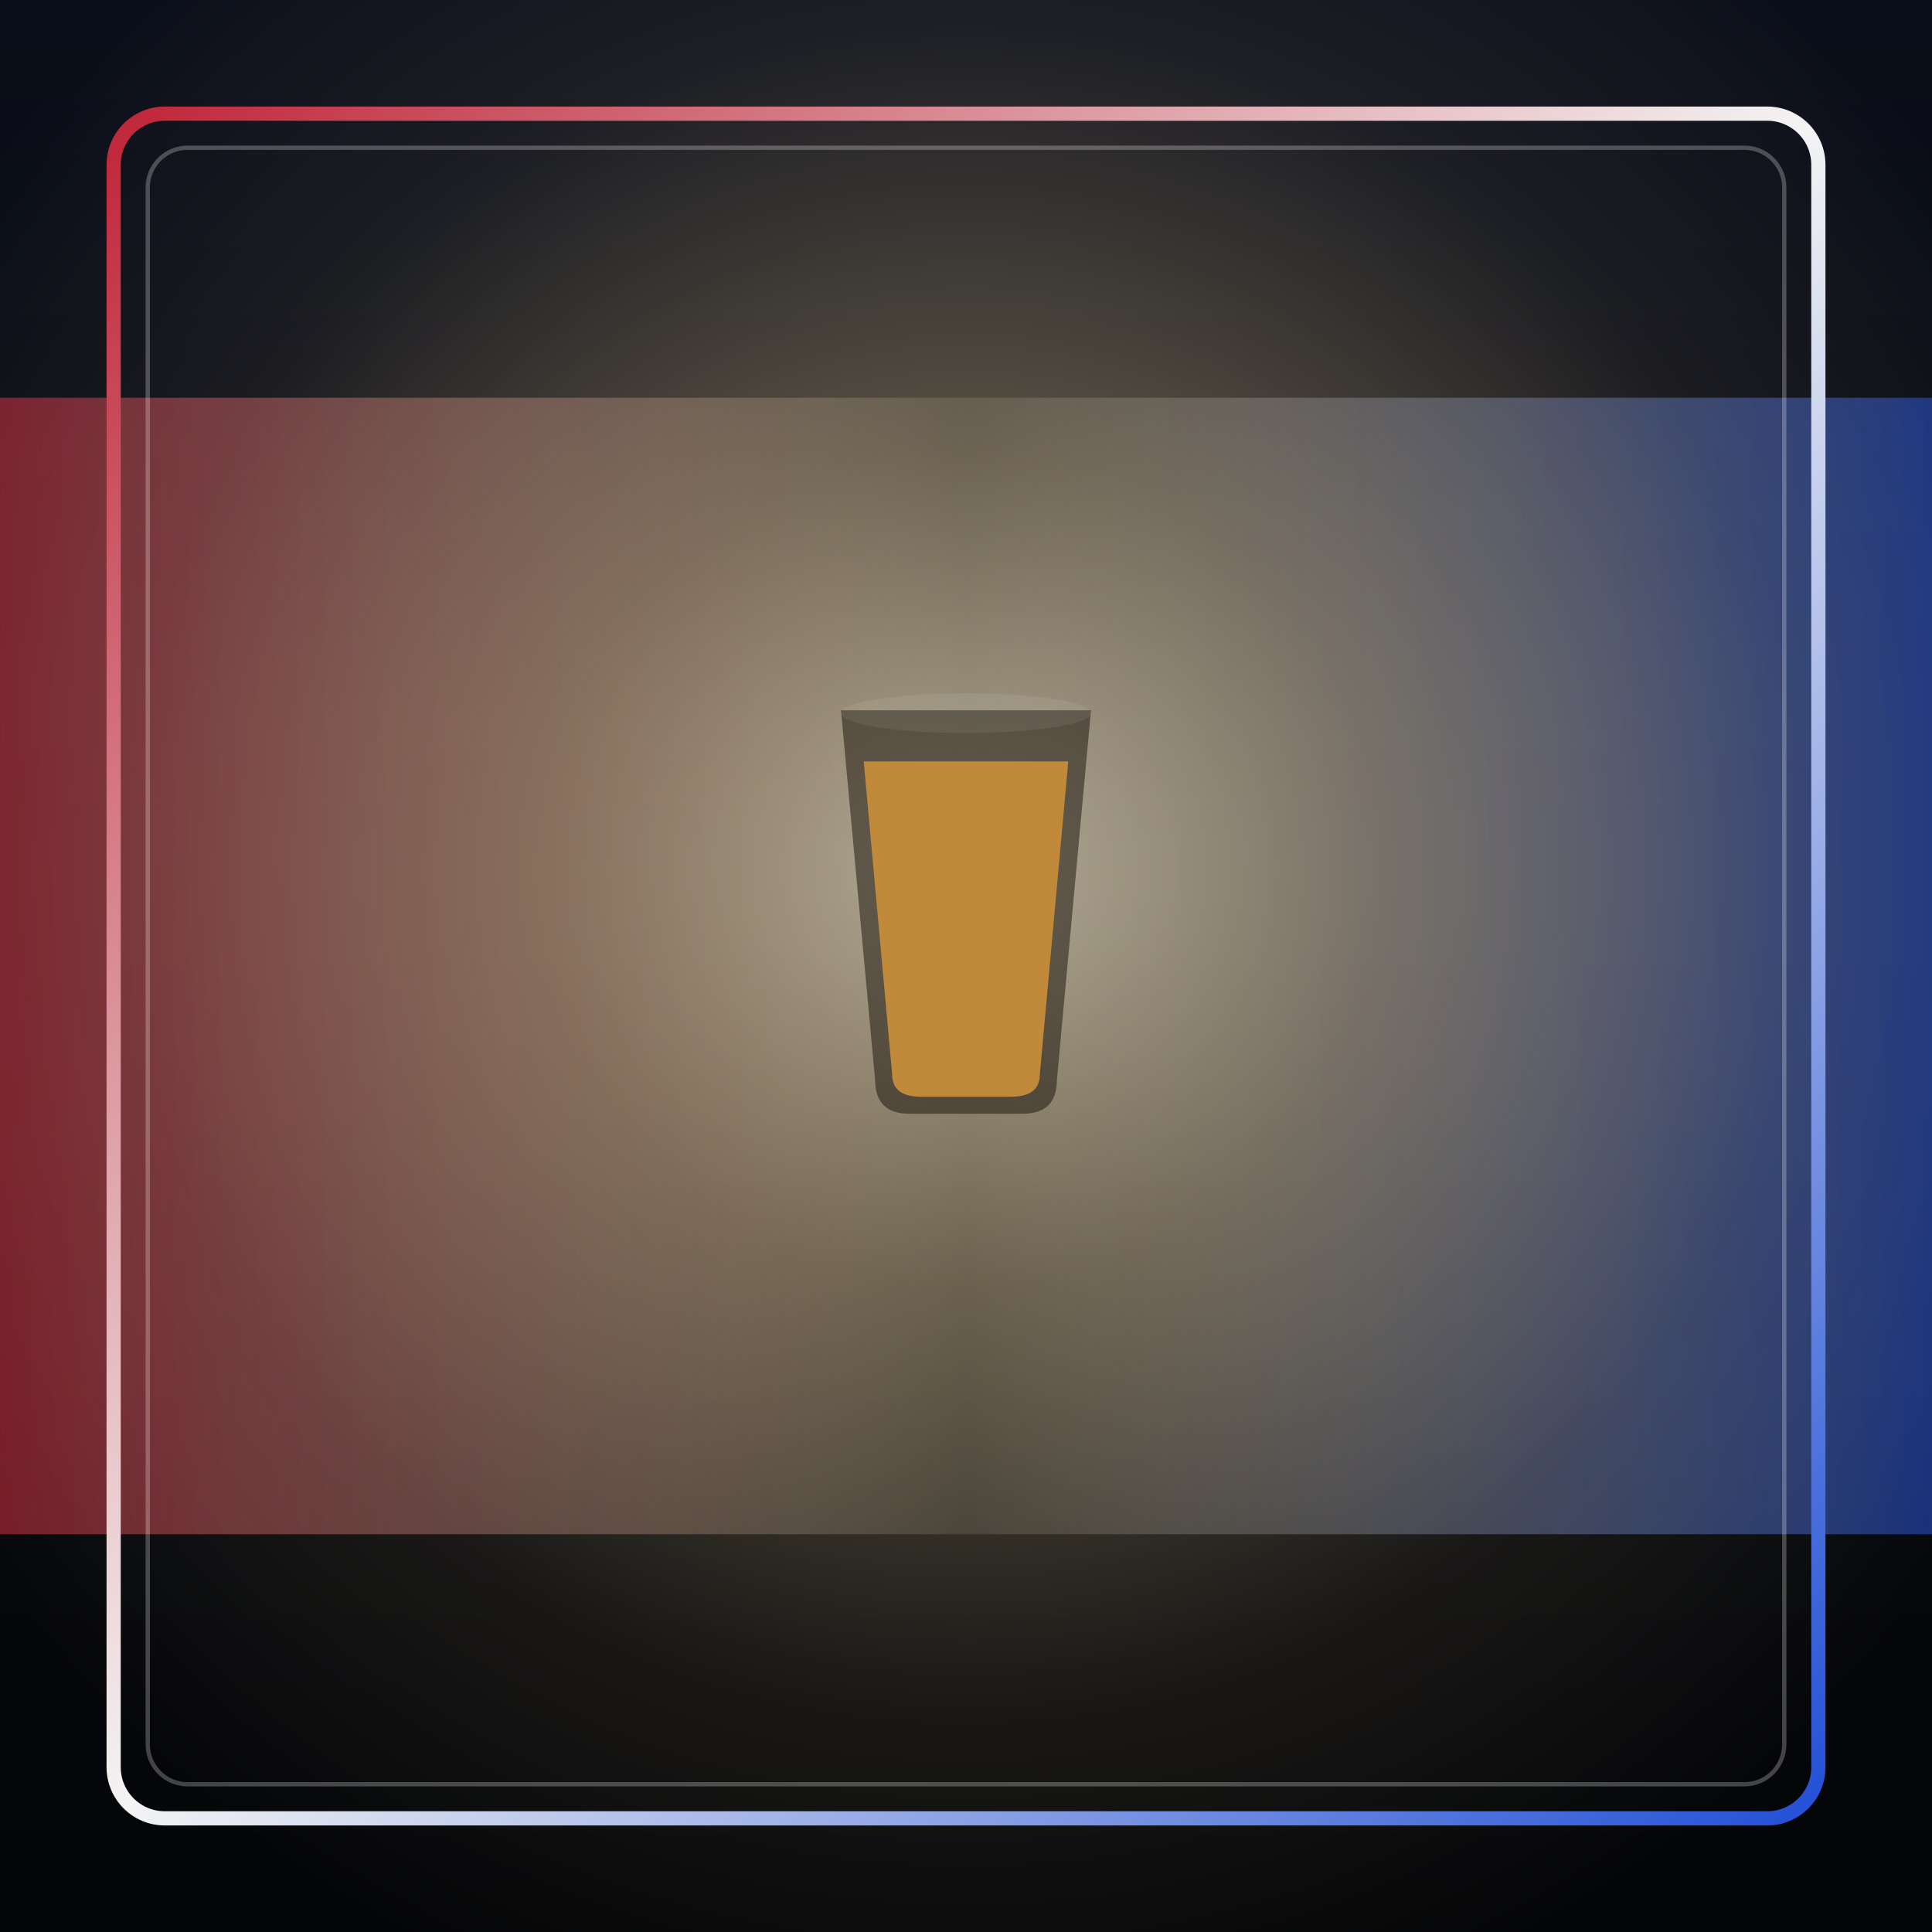
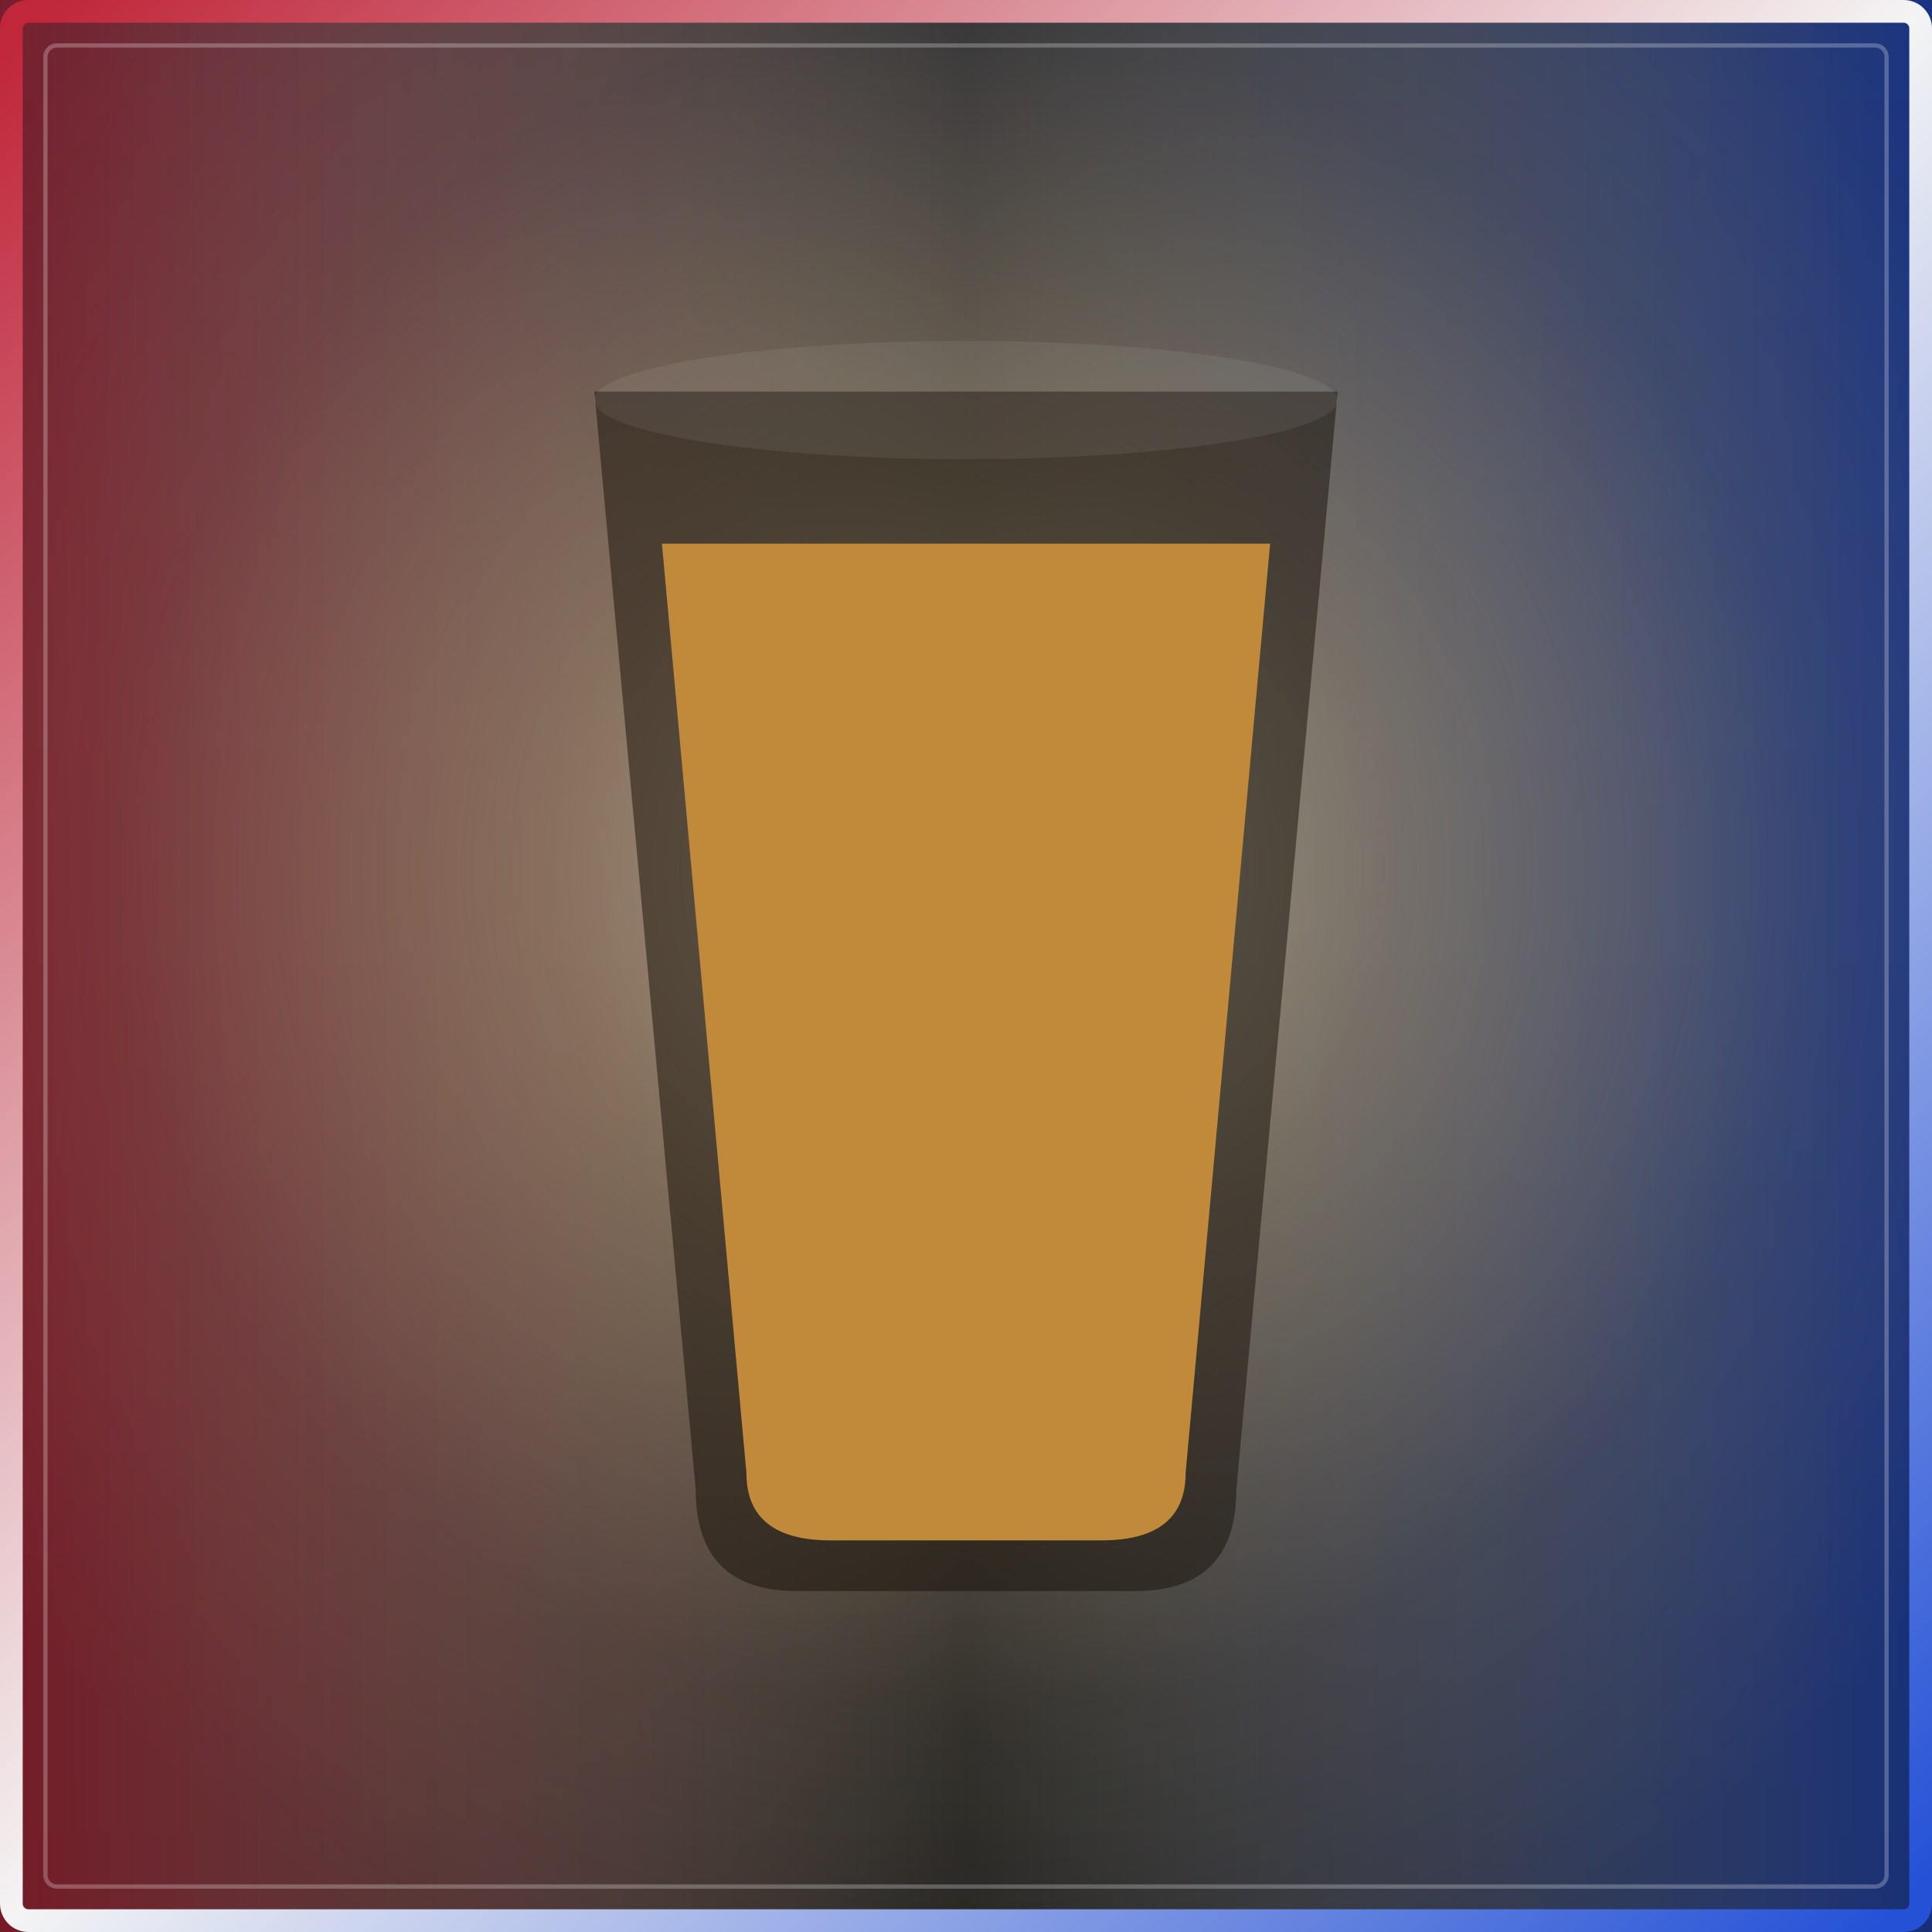
<svg xmlns="http://www.w3.org/2000/svg" width="100%" height="100%" viewBox="0 0 680 680" role="img">
  <defs>
    <linearGradient id="bgGrad" x1="0" y1="0" x2="0" y2="1">
      <stop offset="0" stop-color="#0a0e1a" />
      <stop offset="1" stop-color="#040507" />
    </linearGradient>
    <linearGradient id="patrioticBand" x1="0" y1="0" x2="1" y2="0">
      <stop offset="0" stop-color="#c0273a" stop-opacity="0.6" />
      <stop offset="0.5" stop-color="#fff4d6" stop-opacity="0.12" />
      <stop offset="1" stop-color="#2451d6" stop-opacity="0.55" />
    </linearGradient>
    <linearGradient id="frameGrad" x1="0" y1="0" x2="1" y2="1">
      <stop offset="0" stop-color="#c0273a" />
      <stop offset="0.5" stop-color="#f4f4f4" />
      <stop offset="1" stop-color="#2451d6" />
    </linearGradient>
    <radialGradient id="spot" cx="0.5" cy="0.45" r="0.62">
      <stop offset="0" stop-color="#fff4d6" stop-opacity="0.65" />
      <stop offset="0.35" stop-color="#ffdfa3" stop-opacity="0.32" />
      <stop offset="0.7" stop-color="#ffdfa3" stop-opacity="0.08" />
      <stop offset="1" stop-color="#ffdfa3" stop-opacity="0" />
    </radialGradient>
  </defs>
  <rect x="0" y="0" width="680" height="680" fill="url(#bgGrad)" />
-   <rect x="0" y="140" width="680" height="400" fill="url(#patrioticBand)" />
+   <rect x="0" y="0" width="680" height="680" fill="url(#patrioticBand)" />
  <rect x="0" y="0" width="680" height="680" fill="url(#spot)" />
-   <path d="M296 250 L384 250 L372 380 Q372 392 360 392 L320 392 Q308 392 308 380 Z" fill="#160f08" opacity="0.5" />
-   <path d="M304 268 L376 268 L366 378 Q366 386 356 386 L324 386 Q314 386 314 378 Z" fill="#c08a3a" />
-   <ellipse cx="340" cy="251" rx="44" ry="7" fill="#ffffff" opacity="0.07" />
-   <rect x="40" y="40" width="600" height="600" rx="18" fill="none" stroke="url(#frameGrad)" stroke-width="5" />
-   <rect x="52" y="52" width="576" height="576" rx="14" fill="none" stroke="#ffffff" stroke-opacity="0.25" stroke-width="1.5" />
+   <g transform="translate(-670.81,-605.41) scale(2.973)">
+     <path d="M296 250 L384 250 L372 380 Q372 392 360 392 L320 392 Q308 392 308 380 Z" fill="#160f08" opacity="0.5" />
+     <path d="M304 268 L376 268 L366 378 Q366 386 356 386 L324 386 Q314 386 314 378 Z" fill="#c08a3a" />
+     <ellipse cx="340" cy="251" rx="44" ry="7" fill="#ffffff" opacity="0.07" />
+   </g>
+   <rect x="4" y="4" width="672" height="672" rx="6" fill="none" stroke="url(#frameGrad)" stroke-width="8" />
+   <rect x="16" y="16" width="648" height="648" rx="4" fill="none" stroke="#ffffff" stroke-opacity="0.25" stroke-width="1.5" />
</svg>
